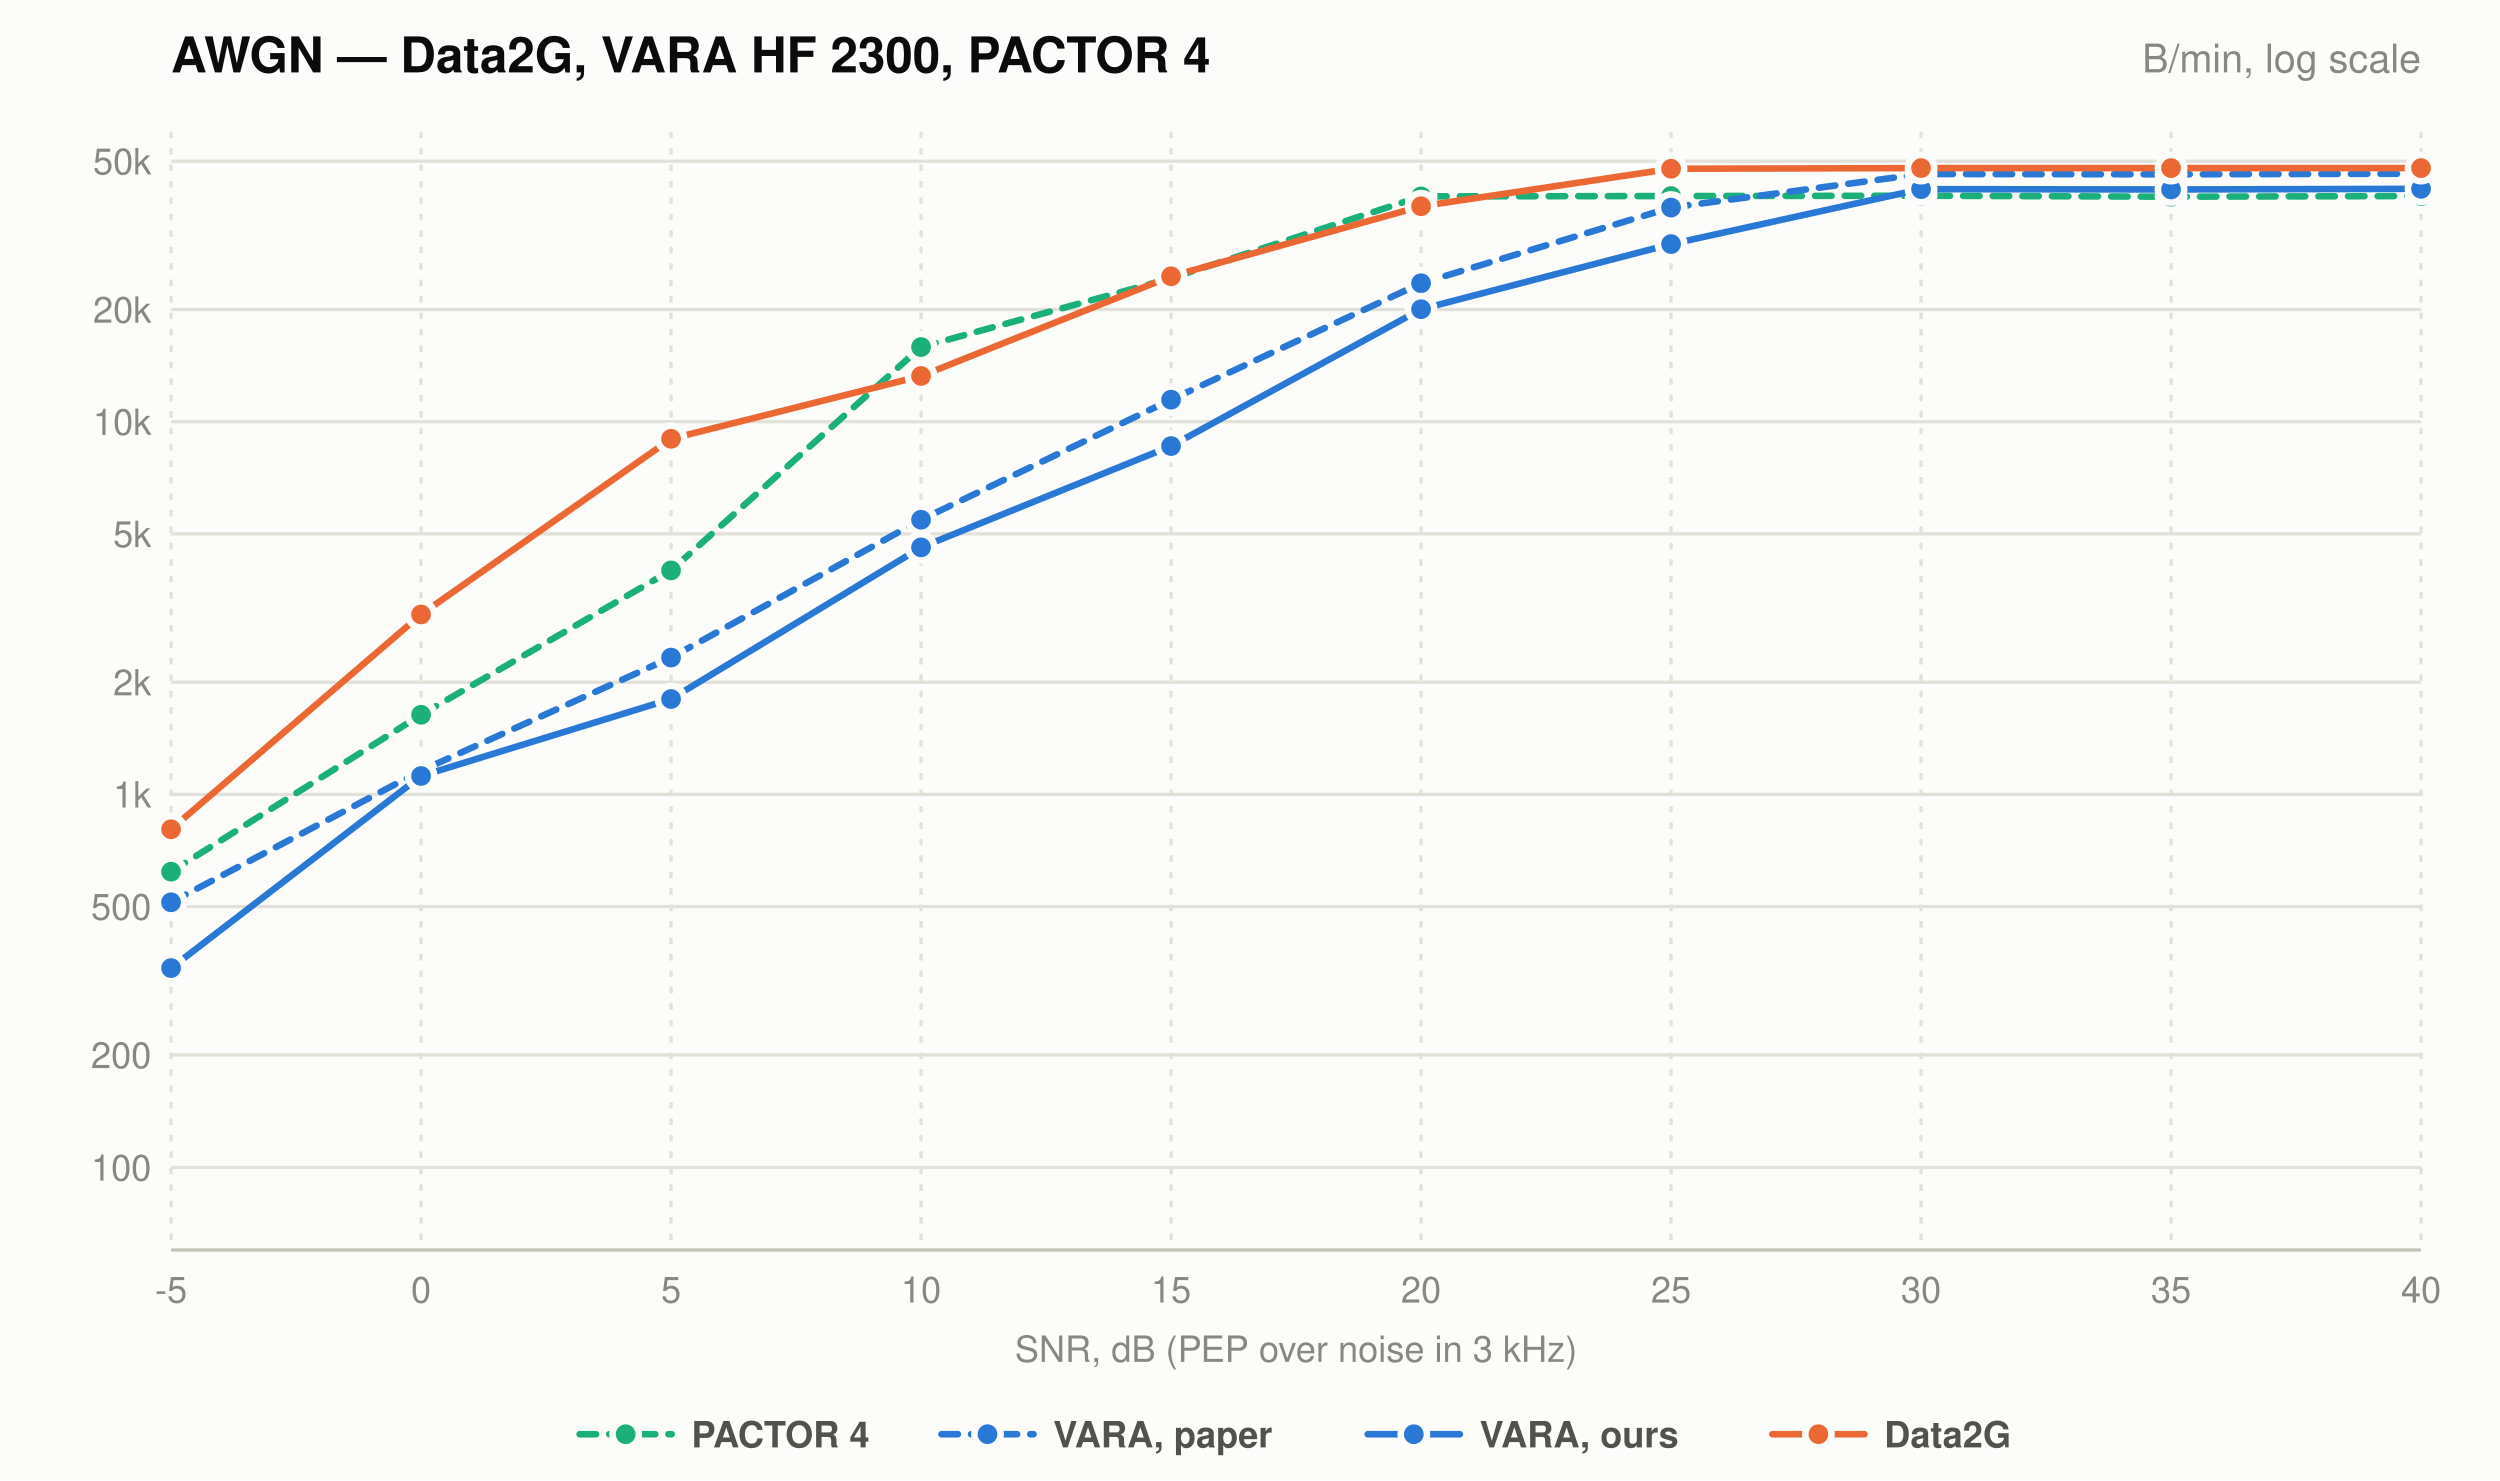
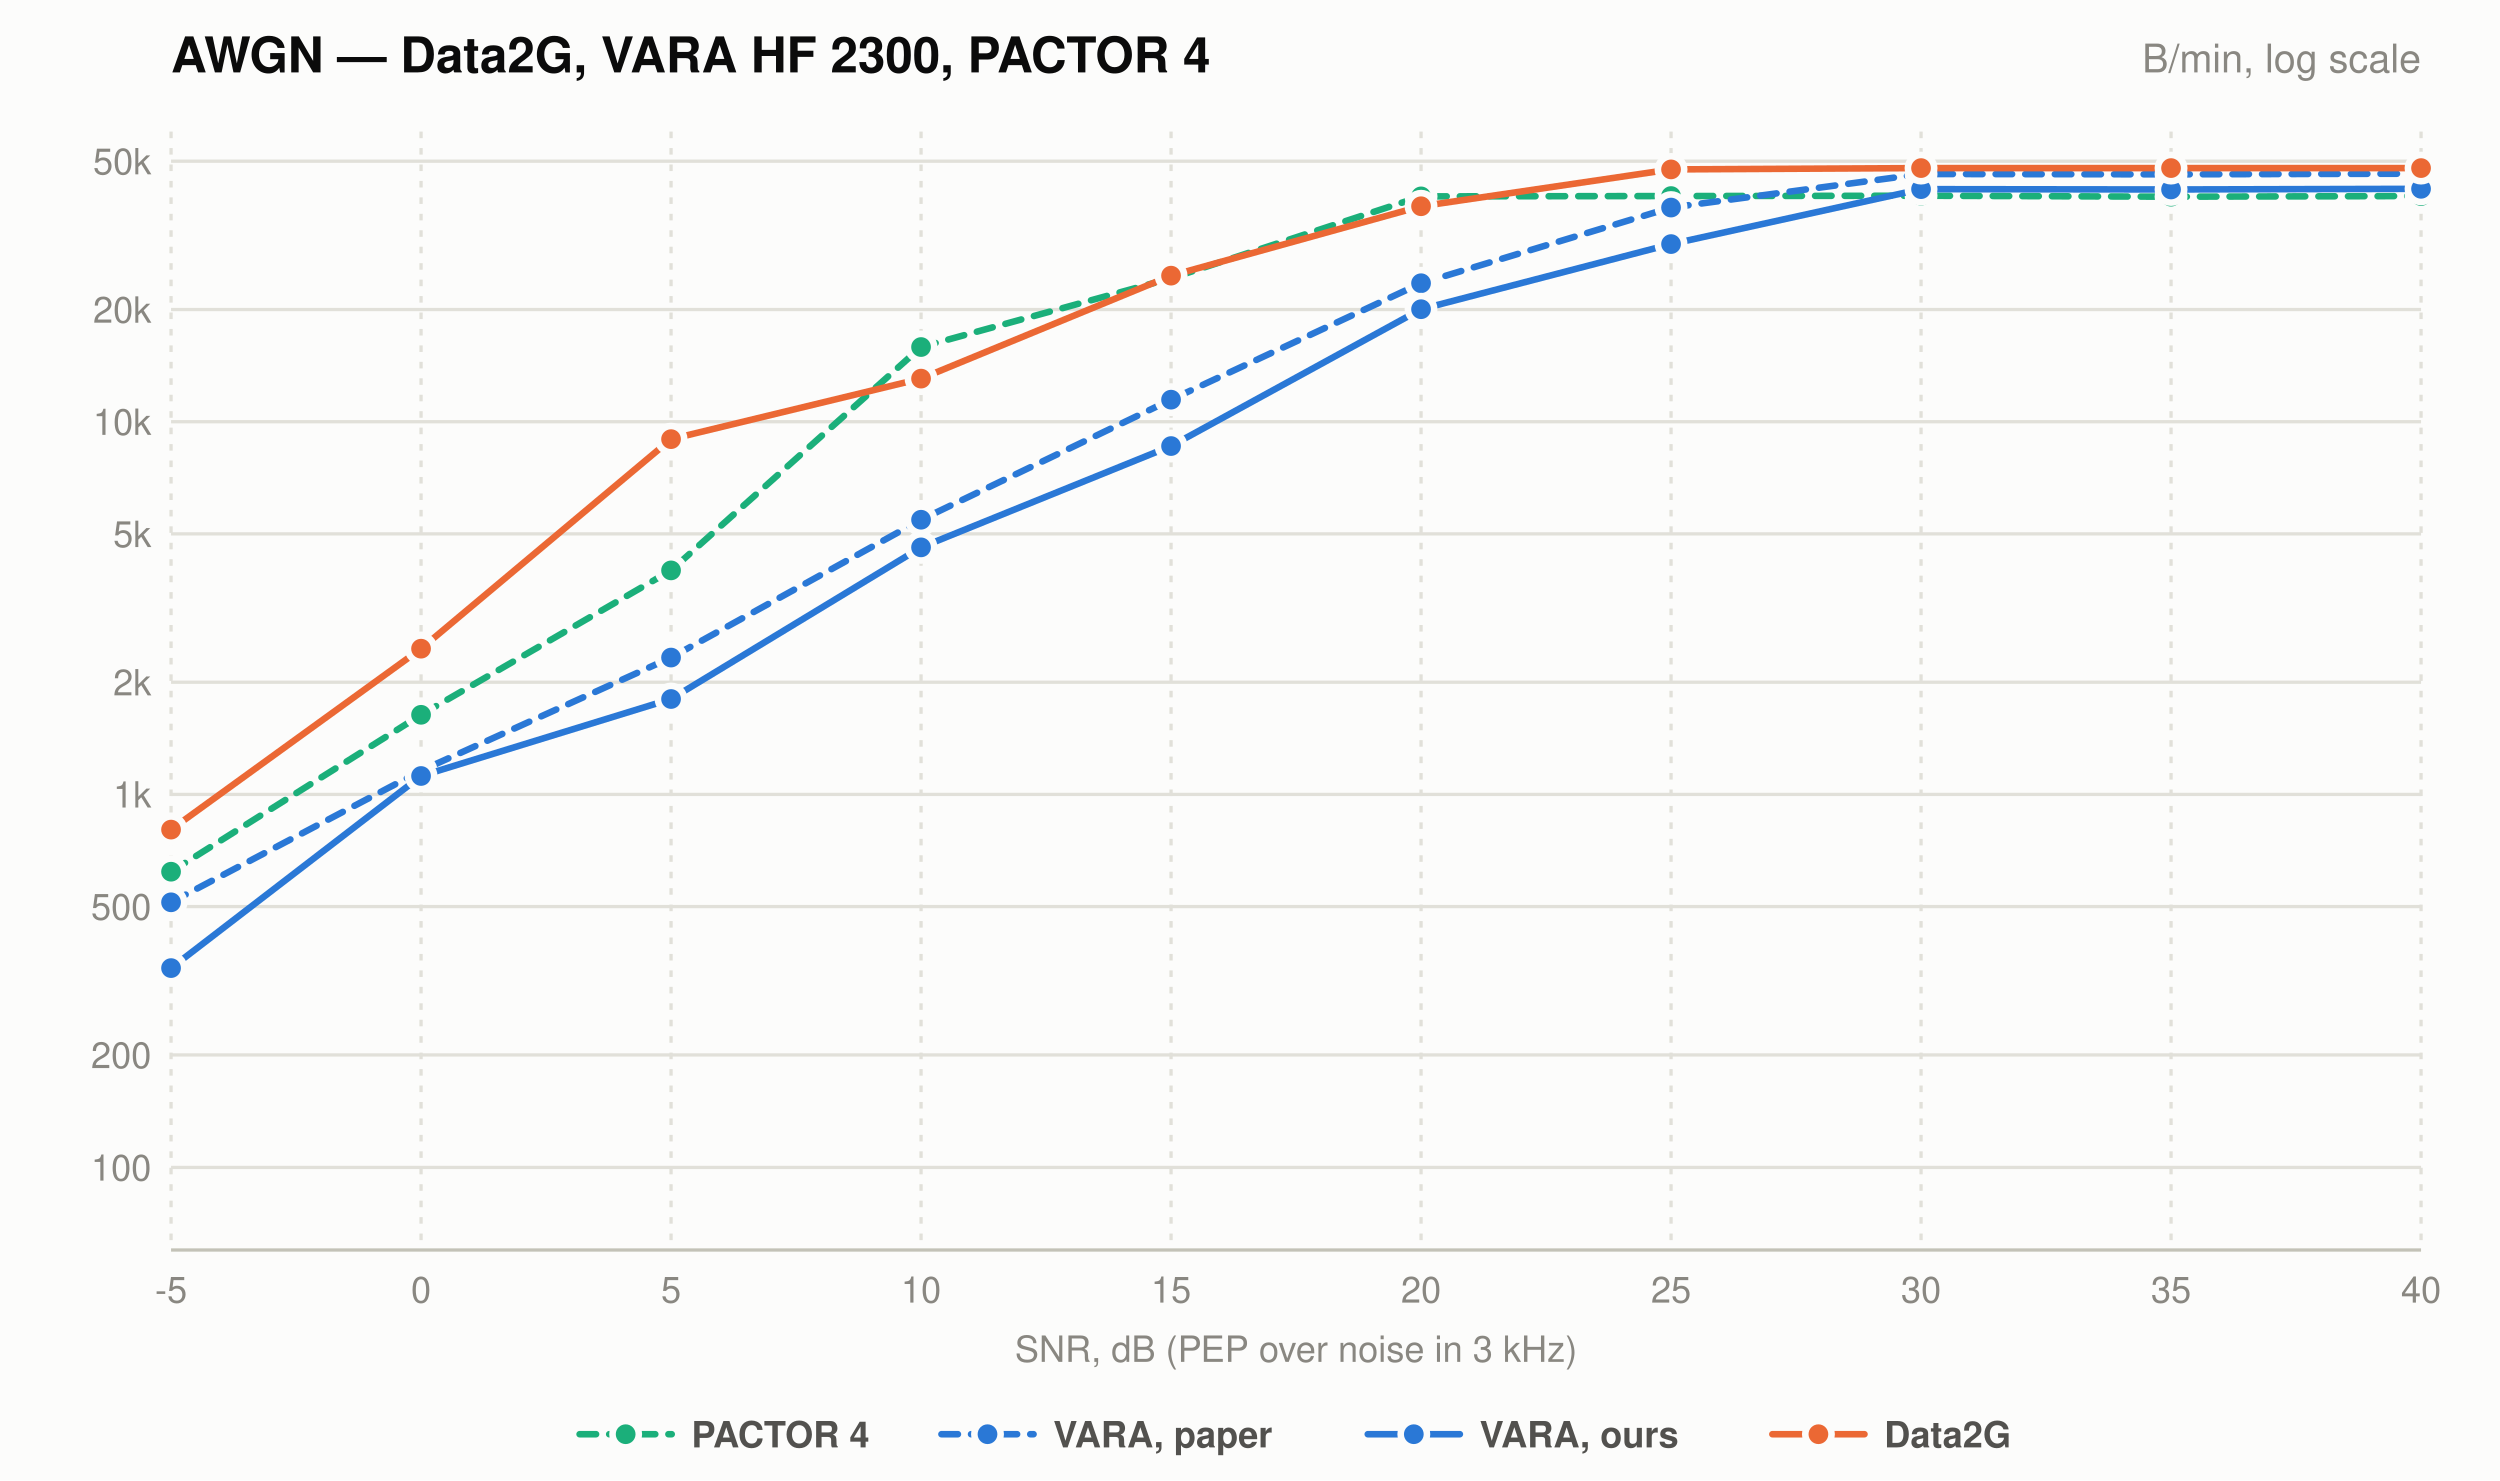
<svg xmlns="http://www.w3.org/2000/svg" viewBox="0 0 760 450" width="760" height="450" font-family="-apple-system, BlinkMacSystemFont, 'Segoe UI', Helvetica, Arial, sans-serif">
  <rect width="760" height="450" fill="#fcfcfb" />
  <text x="52" y="22" font-size="15" font-weight="600" fill="#0b0b0b">AWGN — Data2G, VARA HF 2300, PACTOR 4</text>
  <text x="736" y="22" font-size="12" fill="#898781" text-anchor="end">B/min, log scale</text>
  <line x1="52" x2="736" y1="354.9" y2="354.9" stroke="#e1e0d9" />
  <text x="46" y="358.9" font-size="11" fill="#898781" text-anchor="end">100</text>
  <line x1="52" x2="736" y1="320.7" y2="320.7" stroke="#e1e0d9" />
  <text x="46" y="324.7" font-size="11" fill="#898781" text-anchor="end">200</text>
  <line x1="52" x2="736" y1="275.6" y2="275.6" stroke="#e1e0d9" />
  <text x="46" y="279.6" font-size="11" fill="#898781" text-anchor="end">500</text>
  <line x1="52" x2="736" y1="241.5" y2="241.5" stroke="#e1e0d9" />
  <text x="46" y="245.5" font-size="11" fill="#898781" text-anchor="end">1k</text>
  <line x1="52" x2="736" y1="207.4" y2="207.4" stroke="#e1e0d9" />
  <text x="46" y="211.4" font-size="11" fill="#898781" text-anchor="end">2k</text>
  <line x1="52" x2="736" y1="162.3" y2="162.3" stroke="#e1e0d9" />
  <text x="46" y="166.3" font-size="11" fill="#898781" text-anchor="end">5k</text>
  <line x1="52" x2="736" y1="128.2" y2="128.2" stroke="#e1e0d9" />
  <text x="46" y="132.2" font-size="11" fill="#898781" text-anchor="end">10k</text>
  <line x1="52" x2="736" y1="94.1" y2="94.1" stroke="#e1e0d9" />
  <text x="46" y="98.1" font-size="11" fill="#898781" text-anchor="end">20k</text>
  <line x1="52" x2="736" y1="49.0" y2="49.0" stroke="#e1e0d9" />
  <text x="46" y="53.0" font-size="11" fill="#898781" text-anchor="end">50k</text>
  <line x1="52.0" x2="52.0" y1="40" y2="380" stroke="#e1e0d9" stroke-dasharray="2 3" />
  <text x="52.0" y="396" font-size="11" fill="#898781" text-anchor="middle">-5</text>
  <line x1="128.0" x2="128.0" y1="40" y2="380" stroke="#e1e0d9" stroke-dasharray="2 3" />
  <text x="128.0" y="396" font-size="11" fill="#898781" text-anchor="middle">0</text>
  <line x1="204.0" x2="204.0" y1="40" y2="380" stroke="#e1e0d9" stroke-dasharray="2 3" />
  <text x="204.0" y="396" font-size="11" fill="#898781" text-anchor="middle">5</text>
  <line x1="280.0" x2="280.0" y1="40" y2="380" stroke="#e1e0d9" stroke-dasharray="2 3" />
  <text x="280.0" y="396" font-size="11" fill="#898781" text-anchor="middle">10</text>
  <line x1="356.0" x2="356.0" y1="40" y2="380" stroke="#e1e0d9" stroke-dasharray="2 3" />
  <text x="356.0" y="396" font-size="11" fill="#898781" text-anchor="middle">15</text>
  <line x1="432.0" x2="432.0" y1="40" y2="380" stroke="#e1e0d9" stroke-dasharray="2 3" />
  <text x="432.0" y="396" font-size="11" fill="#898781" text-anchor="middle">20</text>
  <line x1="508.0" x2="508.0" y1="40" y2="380" stroke="#e1e0d9" stroke-dasharray="2 3" />
  <text x="508.0" y="396" font-size="11" fill="#898781" text-anchor="middle">25</text>
  <line x1="584.0" x2="584.0" y1="40" y2="380" stroke="#e1e0d9" stroke-dasharray="2 3" />
  <text x="584.0" y="396" font-size="11" fill="#898781" text-anchor="middle">30</text>
  <line x1="660.0" x2="660.0" y1="40" y2="380" stroke="#e1e0d9" stroke-dasharray="2 3" />
  <text x="660.0" y="396" font-size="11" fill="#898781" text-anchor="middle">35</text>
  <line x1="736.0" x2="736.0" y1="40" y2="380" stroke="#e1e0d9" stroke-dasharray="2 3" />
  <text x="736.0" y="396" font-size="11" fill="#898781" text-anchor="middle">40</text>
  <line x1="52" x2="736" y1="380" y2="380" stroke="#c3c2b7" />
  <text x="394.0" y="414" font-size="11" fill="#898781" text-anchor="middle">SNR, dB (PEP over noise in 3 kHz)</text>
  <path d="M52.0,265.0L128.0,217.3L204.0,173.4L280.0,105.5L356.0,84.6L432.0,59.7L508.0,59.6L584.0,59.5L660.0,59.8L736.0,59.6" fill="none" stroke="#1baf7a" stroke-width="2" stroke-linejoin="round" stroke-linecap="round" stroke-dasharray="5 4" />
  <circle cx="52.0" cy="265.0" r="4" fill="#1baf7a" stroke="#fcfcfb" stroke-width="2" />
  <circle cx="128.0" cy="217.3" r="4" fill="#1baf7a" stroke="#fcfcfb" stroke-width="2" />
  <circle cx="204.0" cy="173.4" r="4" fill="#1baf7a" stroke="#fcfcfb" stroke-width="2" />
  <circle cx="280.0" cy="105.5" r="4" fill="#1baf7a" stroke="#fcfcfb" stroke-width="2" />
  <circle cx="356.0" cy="84.6" r="4" fill="#1baf7a" stroke="#fcfcfb" stroke-width="2" />
  <circle cx="432.0" cy="59.7" r="4" fill="#1baf7a" stroke="#fcfcfb" stroke-width="2" />
  <circle cx="508.0" cy="59.6" r="4" fill="#1baf7a" stroke="#fcfcfb" stroke-width="2" />
  <circle cx="584.0" cy="59.5" r="4" fill="#1baf7a" stroke="#fcfcfb" stroke-width="2" />
  <circle cx="660.0" cy="59.8" r="4" fill="#1baf7a" stroke="#fcfcfb" stroke-width="2" />
  <circle cx="736.0" cy="59.6" r="4" fill="#1baf7a" stroke="#fcfcfb" stroke-width="2" />
  <path d="M52.0,274.3L128.0,234.3L204.0,199.9L280.0,158.0L356.0,121.5L432.0,86.1L508.0,63.1L584.0,52.9L660.0,53.0L736.0,52.8" fill="none" stroke="#2a78d6" stroke-width="2" stroke-linejoin="round" stroke-linecap="round" stroke-dasharray="5 4" />
  <circle cx="52.0" cy="274.3" r="4" fill="#2a78d6" stroke="#fcfcfb" stroke-width="2" />
  <circle cx="128.0" cy="234.3" r="4" fill="#2a78d6" stroke="#fcfcfb" stroke-width="2" />
  <circle cx="204.0" cy="199.9" r="4" fill="#2a78d6" stroke="#fcfcfb" stroke-width="2" />
  <circle cx="280.0" cy="158.0" r="4" fill="#2a78d6" stroke="#fcfcfb" stroke-width="2" />
  <circle cx="356.0" cy="121.5" r="4" fill="#2a78d6" stroke="#fcfcfb" stroke-width="2" />
  <circle cx="432.0" cy="86.1" r="4" fill="#2a78d6" stroke="#fcfcfb" stroke-width="2" />
  <circle cx="508.0" cy="63.1" r="4" fill="#2a78d6" stroke="#fcfcfb" stroke-width="2" />
  <circle cx="584.0" cy="52.9" r="4" fill="#2a78d6" stroke="#fcfcfb" stroke-width="2" />
  <circle cx="660.0" cy="53.0" r="4" fill="#2a78d6" stroke="#fcfcfb" stroke-width="2" />
  <circle cx="736.0" cy="52.8" r="4" fill="#2a78d6" stroke="#fcfcfb" stroke-width="2" />
  <path d="M52.0,294.3L128.0,235.9L204.0,212.5L280.0,166.4L356.0,135.6L432.0,94.0L508.0,74.2L584.0,57.5L660.0,57.6L736.0,57.4" fill="none" stroke="#2a78d6" stroke-width="2" stroke-linejoin="round" stroke-linecap="round" />
  <circle cx="52.0" cy="294.3" r="4" fill="#2a78d6" stroke="#fcfcfb" stroke-width="2" />
  <circle cx="128.0" cy="235.9" r="4" fill="#2a78d6" stroke="#fcfcfb" stroke-width="2" />
  <circle cx="204.0" cy="212.5" r="4" fill="#2a78d6" stroke="#fcfcfb" stroke-width="2" />
  <circle cx="280.0" cy="166.4" r="4" fill="#2a78d6" stroke="#fcfcfb" stroke-width="2" />
  <circle cx="356.0" cy="135.6" r="4" fill="#2a78d6" stroke="#fcfcfb" stroke-width="2" />
  <circle cx="432.0" cy="94.0" r="4" fill="#2a78d6" stroke="#fcfcfb" stroke-width="2" />
  <circle cx="508.0" cy="74.2" r="4" fill="#2a78d6" stroke="#fcfcfb" stroke-width="2" />
  <circle cx="584.0" cy="57.5" r="4" fill="#2a78d6" stroke="#fcfcfb" stroke-width="2" />
  <circle cx="660.0" cy="57.6" r="4" fill="#2a78d6" stroke="#fcfcfb" stroke-width="2" />
  <circle cx="736.0" cy="57.4" r="4" fill="#2a78d6" stroke="#fcfcfb" stroke-width="2" />
-   <path d="M52.0,252.1L128.0,186.8L204.0,133.4L280.0,114.3L356.0,84.0L432.0,62.7L508.0,51.3L584.0,51.1L660.0,51.1L736.0,51.1" fill="none" stroke="#eb6834" stroke-width="2" stroke-linejoin="round" stroke-linecap="round" />
-   <circle cx="52.0" cy="252.1" r="4" fill="#eb6834" stroke="#fcfcfb" stroke-width="2" />
-   <circle cx="128.0" cy="186.8" r="4" fill="#eb6834" stroke="#fcfcfb" stroke-width="2" />
-   <circle cx="204.0" cy="133.4" r="4" fill="#eb6834" stroke="#fcfcfb" stroke-width="2" />
-   <circle cx="280.0" cy="114.3" r="4" fill="#eb6834" stroke="#fcfcfb" stroke-width="2" />
-   <circle cx="356.0" cy="84.0" r="4" fill="#eb6834" stroke="#fcfcfb" stroke-width="2" />
+   <path d="M52.0,252.2L128.0,197.2L204.0,133.5L280.0,115.1L356.0,83.8L432.0,62.7L508.0,51.5L584.0,51.1L660.0,51.1L736.0,51.1" fill="none" stroke="#eb6834" stroke-width="2" stroke-linejoin="round" stroke-linecap="round" />
+   <circle cx="52.0" cy="252.2" r="4" fill="#eb6834" stroke="#fcfcfb" stroke-width="2" />
+   <circle cx="128.0" cy="197.2" r="4" fill="#eb6834" stroke="#fcfcfb" stroke-width="2" />
+   <circle cx="204.0" cy="133.5" r="4" fill="#eb6834" stroke="#fcfcfb" stroke-width="2" />
+   <circle cx="280.0" cy="115.1" r="4" fill="#eb6834" stroke="#fcfcfb" stroke-width="2" />
+   <circle cx="356.0" cy="83.8" r="4" fill="#eb6834" stroke="#fcfcfb" stroke-width="2" />
  <circle cx="432.0" cy="62.7" r="4" fill="#eb6834" stroke="#fcfcfb" stroke-width="2" />
-   <circle cx="508.0" cy="51.3" r="4" fill="#eb6834" stroke="#fcfcfb" stroke-width="2" />
+   <circle cx="508.0" cy="51.5" r="4" fill="#eb6834" stroke="#fcfcfb" stroke-width="2" />
  <circle cx="584.0" cy="51.1" r="4" fill="#eb6834" stroke="#fcfcfb" stroke-width="2" />
  <circle cx="660.0" cy="51.1" r="4" fill="#eb6834" stroke="#fcfcfb" stroke-width="2" />
  <circle cx="736.0" cy="51.1" r="4" fill="#eb6834" stroke="#fcfcfb" stroke-width="2" />
  <line x1="176.2" x2="204.2" y1="436" y2="436" stroke="#1baf7a" stroke-width="2" stroke-linecap="round" stroke-dasharray="5 4" />
  <circle cx="190.2" cy="436" r="4" fill="#1baf7a" stroke="#fcfcfb" stroke-width="2" />
  <text x="210.2" y="440" font-size="11" font-weight="600" fill="#52514e">PACTOR 4</text>
  <line x1="286.2" x2="314.2" y1="436" y2="436" stroke="#2a78d6" stroke-width="2" stroke-linecap="round" stroke-dasharray="5 4" />
  <circle cx="300.2" cy="436" r="4" fill="#2a78d6" stroke="#fcfcfb" stroke-width="2" />
  <text x="320.2" y="440" font-size="11" font-weight="600" fill="#52514e">VARA, paper</text>
  <line x1="415.8" x2="443.8" y1="436" y2="436" stroke="#2a78d6" stroke-width="2" stroke-linecap="round" />
  <circle cx="429.8" cy="436" r="4" fill="#2a78d6" stroke="#fcfcfb" stroke-width="2" />
  <text x="449.8" y="440" font-size="11" font-weight="600" fill="#52514e">VARA, ours</text>
  <line x1="538.8" x2="566.8" y1="436" y2="436" stroke="#eb6834" stroke-width="2" stroke-linecap="round" />
  <circle cx="552.8" cy="436" r="4" fill="#eb6834" stroke="#fcfcfb" stroke-width="2" />
  <text x="572.8" y="440" font-size="11" font-weight="600" fill="#52514e">Data2G</text>
</svg>
